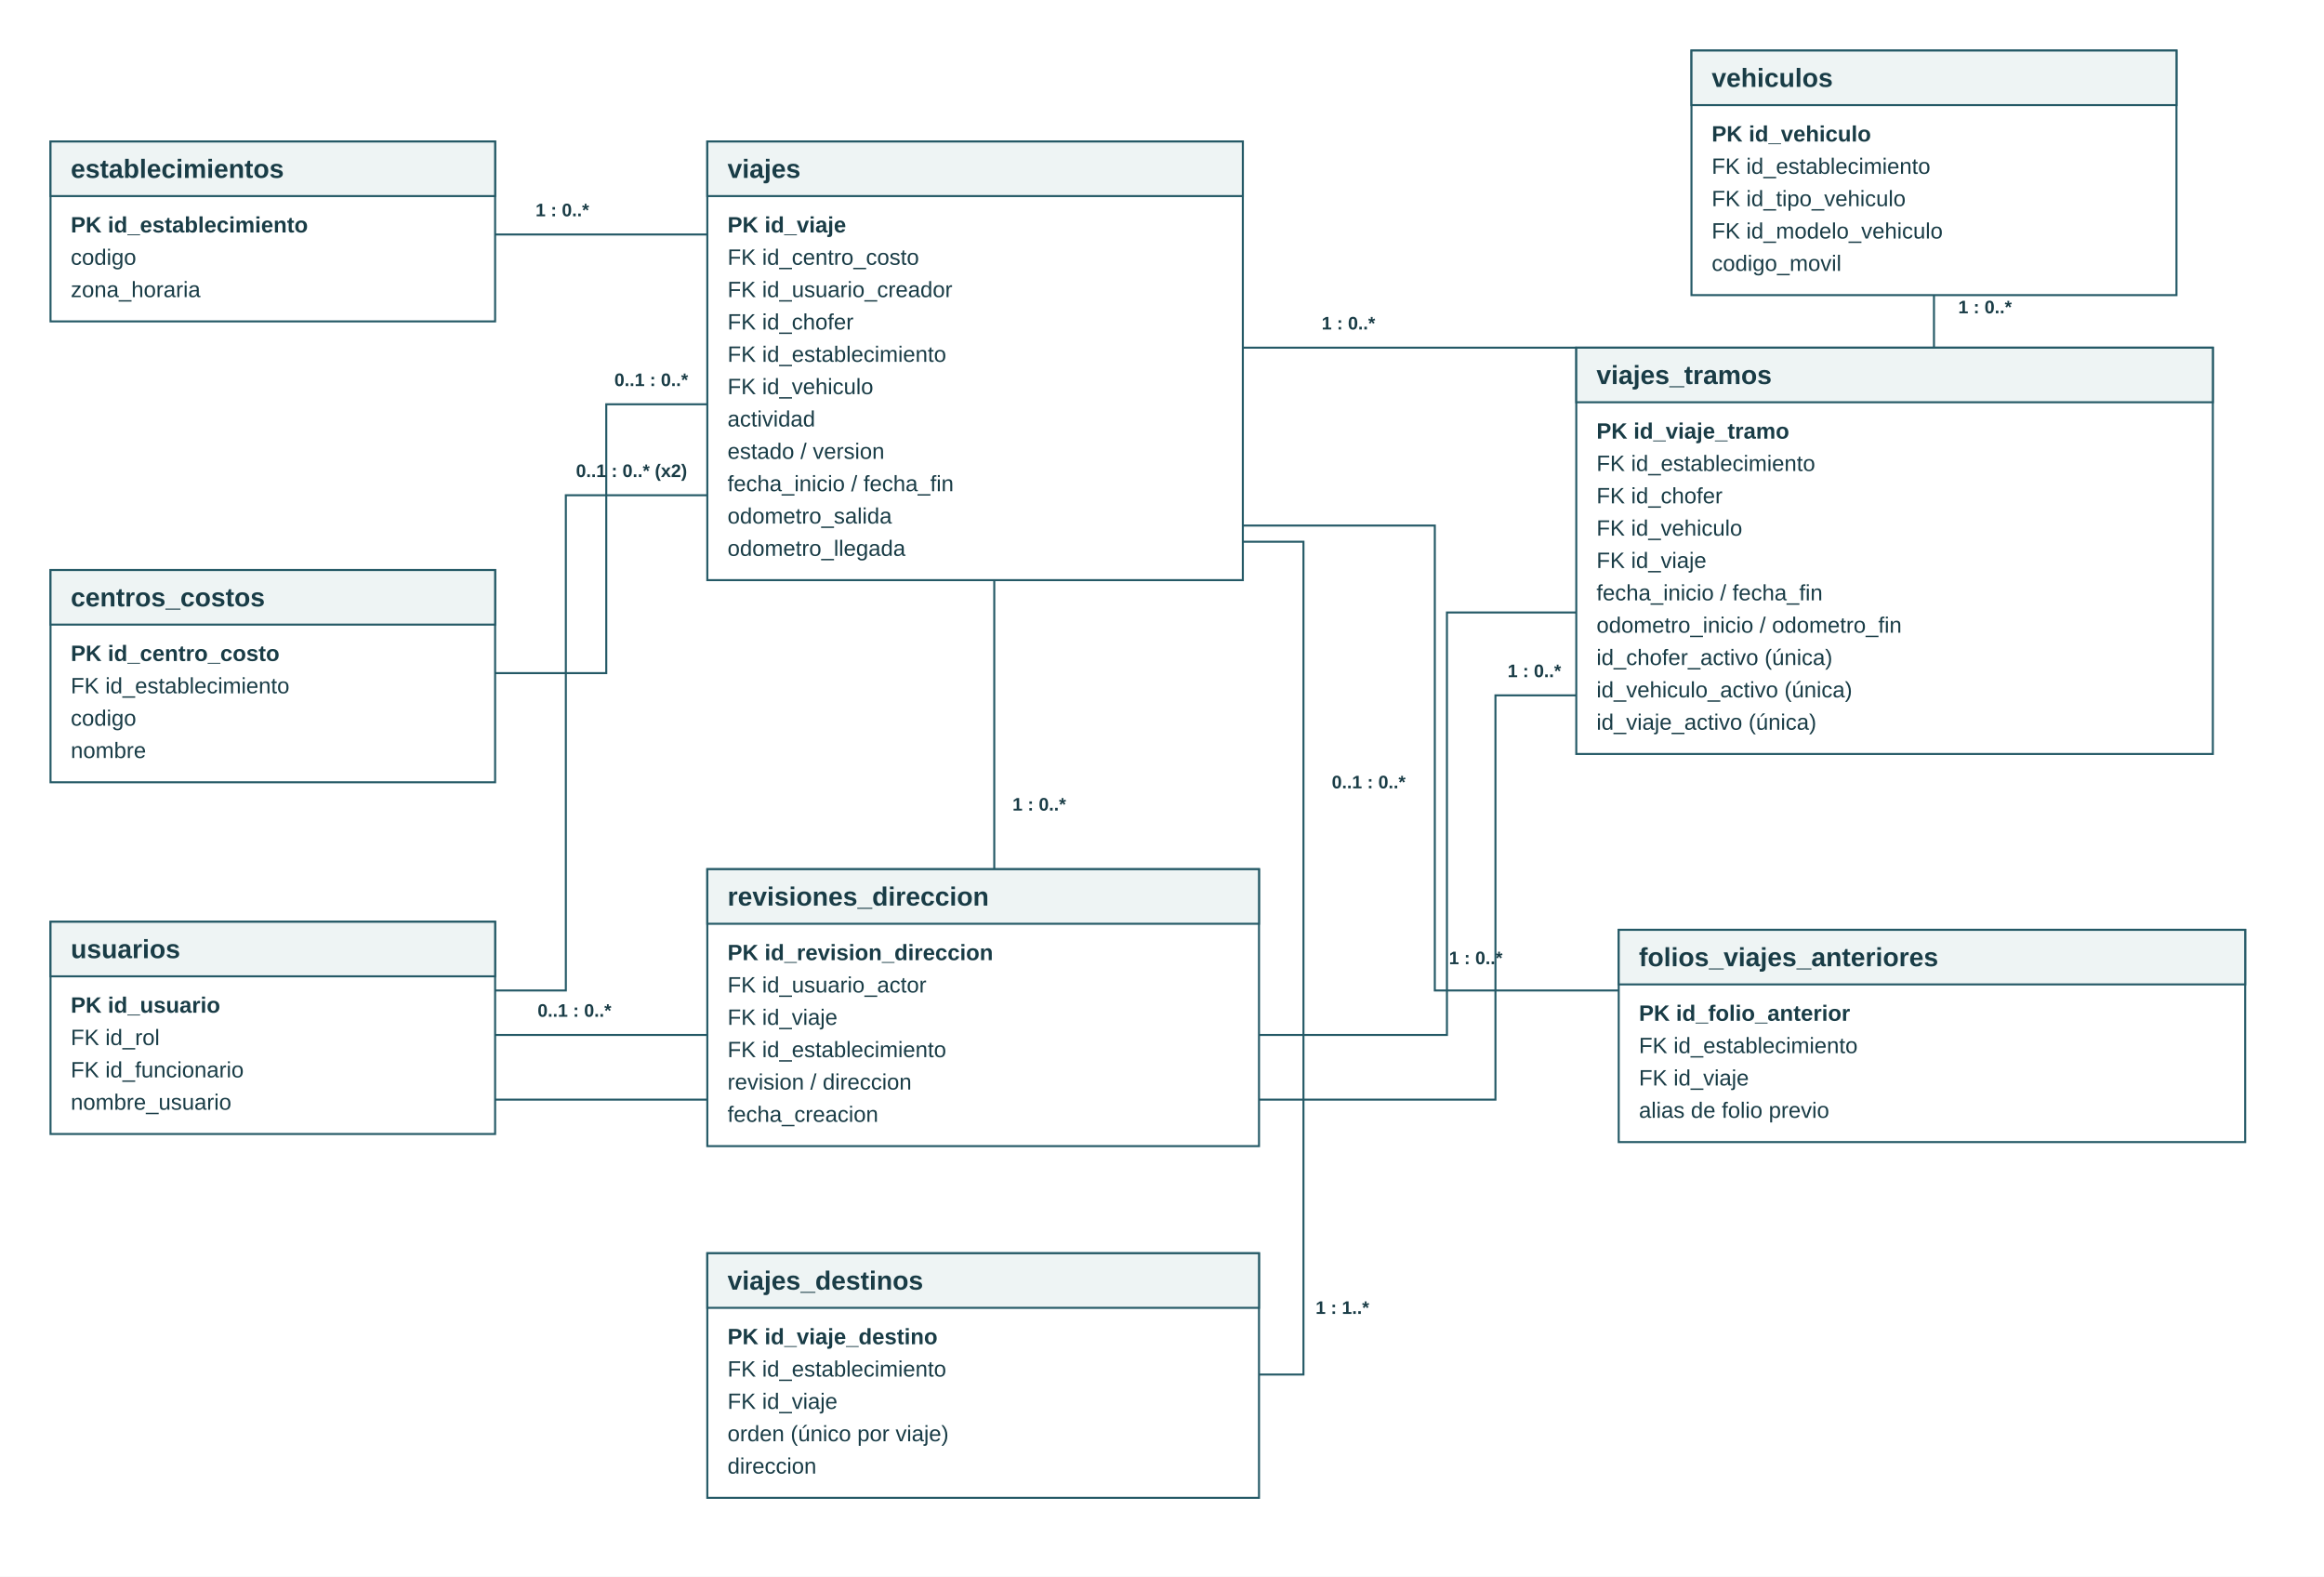
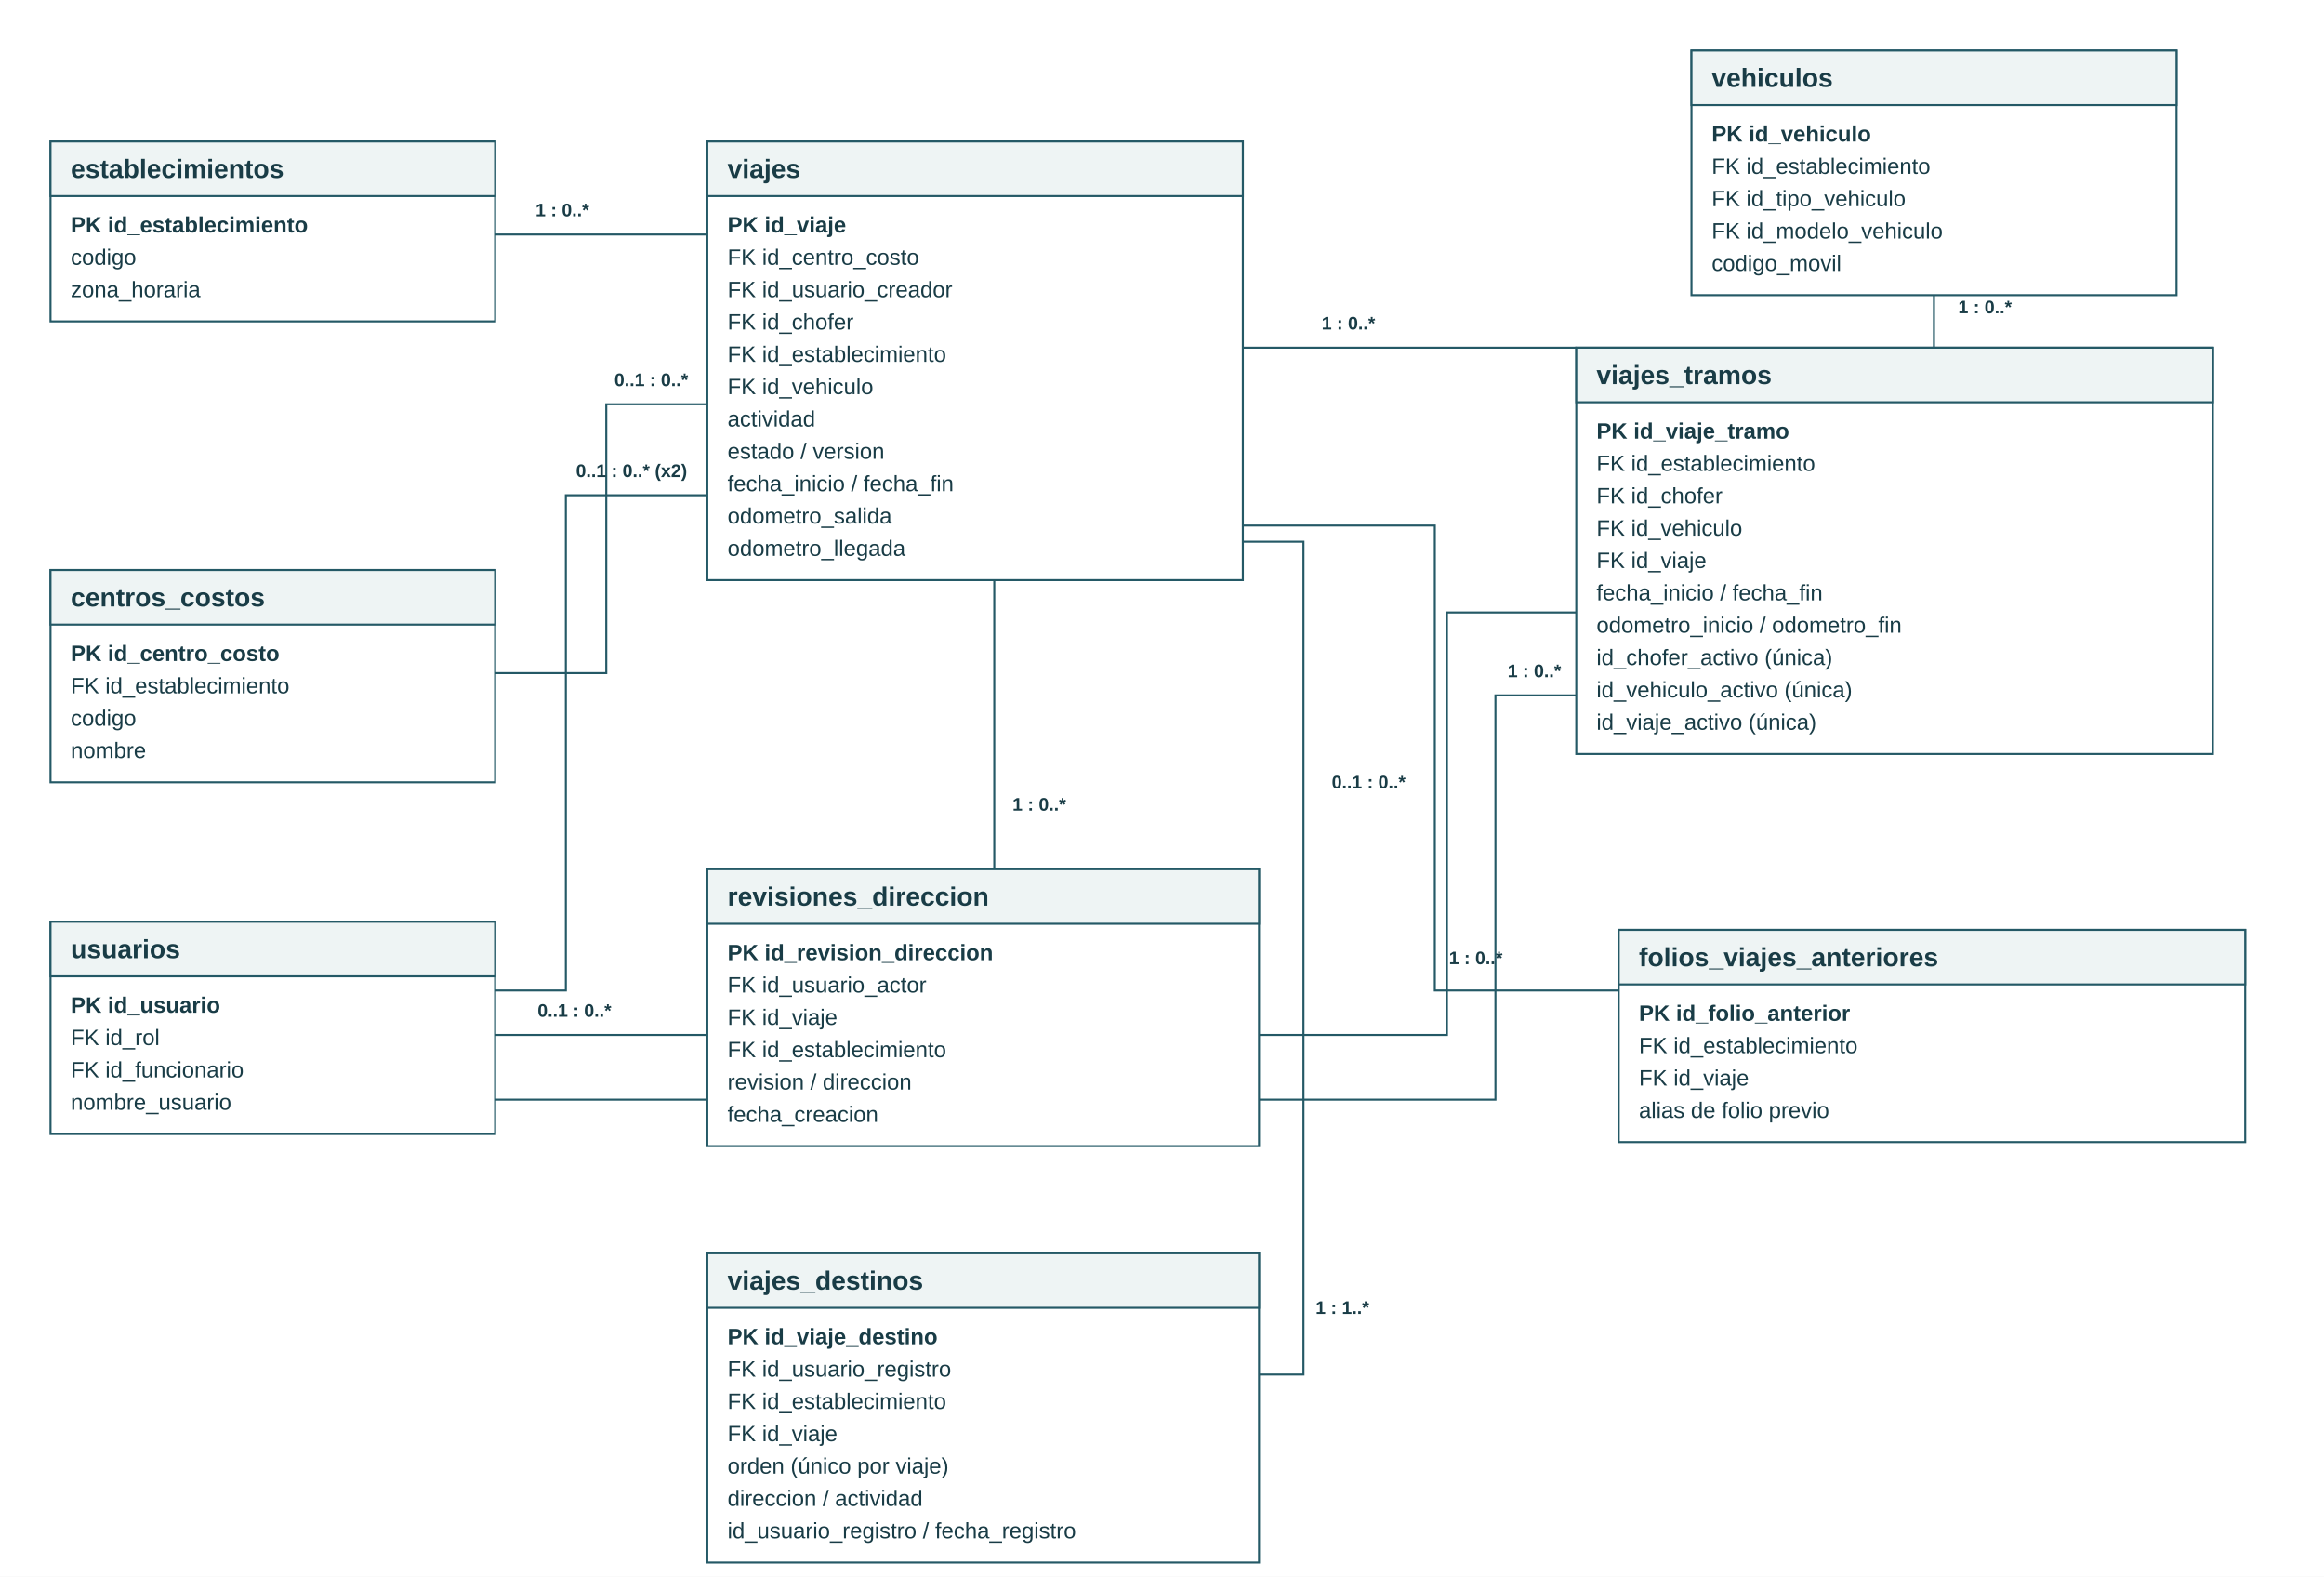
<svg xmlns="http://www.w3.org/2000/svg" width="1150" height="780" viewBox="0 0 1150 780">
  <rect width="100%" height="100%" fill="white" />
  <polyline points="245,116 350,116" fill="none" stroke="#245966" />
  <text x="265" y="107.0" text-anchor="start" font-family="Arial,sans-serif" font-size="9" font-weight="700" fill="#193c46">1 : 0..*</text>
  <polyline points="245,333 300,333 300,200 350,200" fill="none" stroke="#245966" />
  <text x="304" y="191.0" text-anchor="start" font-family="Arial,sans-serif" font-size="9" font-weight="700" fill="#193c46">0..1 : 0..*</text>
  <polyline points="615,172 780,172" fill="none" stroke="#245966" />
  <text x="654" y="163.0" text-anchor="start" font-family="Arial,sans-serif" font-size="9" font-weight="700" fill="#193c46">1 : 0..*</text>
  <polyline points="492,271 492,430" fill="none" stroke="#245966" />
  <text x="501" y="401.0" text-anchor="start" font-family="Arial,sans-serif" font-size="9" font-weight="700" fill="#193c46">1 : 0..*</text>
  <polyline points="957,146 957,172" fill="none" stroke="#245966" />
  <text x="969" y="155.0" text-anchor="start" font-family="Arial,sans-serif" font-size="9" font-weight="700" fill="#193c46">1 : 0..*</text>
  <polyline points="780,303 716,303 716,512 623,512" fill="none" stroke="#245966" />
  <text x="659" y="390.0" text-anchor="start" font-family="Arial,sans-serif" font-size="9" font-weight="700" fill="#193c46">0..1 : 0..*</text>
  <polyline points="245,512 350,512" fill="none" stroke="#245966" />
  <text x="266" y="503.0" text-anchor="start" font-family="Arial,sans-serif" font-size="9" font-weight="700" fill="#193c46">0..1 : 0..*</text>
  <polyline points="615,260 710,260 710,490 801,490" fill="none" stroke="#245966" />
  <text x="717" y="477.0" text-anchor="start" font-family="Arial,sans-serif" font-size="9" font-weight="700" fill="#193c46">1 : 0..*</text>
  <polyline points="245,490 280,490 280,245 350,245" fill="none" stroke="#245966" />
  <text x="285" y="236.0" text-anchor="start" font-family="Arial,sans-serif" font-size="9" font-weight="700" fill="#193c46">0..1 : 0..* (x2)</text>
  <polyline points="245,544 740,544 740,344 780,344" fill="none" stroke="#245966" />
  <text x="746" y="335.0" text-anchor="start" font-family="Arial,sans-serif" font-size="9" font-weight="700" fill="#193c46">1 : 0..*</text>
  <polyline points="615,268 645,268 645,680 623,680" fill="none" stroke="#245966" />
  <text x="651" y="650.0" text-anchor="start" font-family="Arial,sans-serif" font-size="9" font-weight="700" fill="#193c46">1 : 1..*</text>
  <rect x="25" y="70" width="220" height="89" rx="0" fill="white" stroke="#245966" />
  <rect x="25" y="70" width="220" height="27" rx="0" fill="#eef4f4" stroke="#245966" />
  <text x="35" y="88.0" text-anchor="start" font-family="Arial,sans-serif" font-size="13" font-weight="700" fill="#193c46">establecimientos</text>
  <text x="35" y="115.0" text-anchor="start" font-family="Arial,sans-serif" font-size="11" font-weight="700" fill="#193c46">PK  id_establecimiento</text>
  <text x="35" y="131.0" text-anchor="start" font-family="Arial,sans-serif" font-size="11" font-weight="400" fill="#193c46">codigo</text>
  <text x="35" y="147.0" text-anchor="start" font-family="Arial,sans-serif" font-size="11" font-weight="400" fill="#193c46">zona_horaria</text>
  <rect x="25" y="282" width="220" height="105" rx="0" fill="white" stroke="#245966" />
  <rect x="25" y="282" width="220" height="27" rx="0" fill="#eef4f4" stroke="#245966" />
  <text x="35" y="300.0" text-anchor="start" font-family="Arial,sans-serif" font-size="13" font-weight="700" fill="#193c46">centros_costos</text>
  <text x="35" y="327.0" text-anchor="start" font-family="Arial,sans-serif" font-size="11" font-weight="700" fill="#193c46">PK  id_centro_costo</text>
  <text x="35" y="343.0" text-anchor="start" font-family="Arial,sans-serif" font-size="11" font-weight="400" fill="#193c46">FK  id_establecimiento</text>
  <text x="35" y="359.0" text-anchor="start" font-family="Arial,sans-serif" font-size="11" font-weight="400" fill="#193c46">codigo</text>
  <text x="35" y="375.0" text-anchor="start" font-family="Arial,sans-serif" font-size="11" font-weight="400" fill="#193c46">nombre</text>
  <rect x="25" y="456" width="220" height="105" rx="0" fill="white" stroke="#245966" />
  <rect x="25" y="456" width="220" height="27" rx="0" fill="#eef4f4" stroke="#245966" />
  <text x="35" y="474.0" text-anchor="start" font-family="Arial,sans-serif" font-size="13" font-weight="700" fill="#193c46">usuarios</text>
  <text x="35" y="501.0" text-anchor="start" font-family="Arial,sans-serif" font-size="11" font-weight="700" fill="#193c46">PK  id_usuario</text>
  <text x="35" y="517.0" text-anchor="start" font-family="Arial,sans-serif" font-size="11" font-weight="400" fill="#193c46">FK  id_rol</text>
  <text x="35" y="533.0" text-anchor="start" font-family="Arial,sans-serif" font-size="11" font-weight="400" fill="#193c46">FK  id_funcionario</text>
  <text x="35" y="549.0" text-anchor="start" font-family="Arial,sans-serif" font-size="11" font-weight="400" fill="#193c46">nombre_usuario</text>
  <rect x="350" y="70" width="265" height="217" rx="0" fill="white" stroke="#245966" />
  <rect x="350" y="70" width="265" height="27" rx="0" fill="#eef4f4" stroke="#245966" />
  <text x="360" y="88.0" text-anchor="start" font-family="Arial,sans-serif" font-size="13" font-weight="700" fill="#193c46">viajes</text>
  <text x="360" y="115.0" text-anchor="start" font-family="Arial,sans-serif" font-size="11" font-weight="700" fill="#193c46">PK  id_viaje</text>
  <text x="360" y="131.0" text-anchor="start" font-family="Arial,sans-serif" font-size="11" font-weight="400" fill="#193c46">FK  id_centro_costo</text>
  <text x="360" y="147.0" text-anchor="start" font-family="Arial,sans-serif" font-size="11" font-weight="400" fill="#193c46">FK  id_usuario_creador</text>
  <text x="360" y="163.0" text-anchor="start" font-family="Arial,sans-serif" font-size="11" font-weight="400" fill="#193c46">FK  id_chofer</text>
  <text x="360" y="179.0" text-anchor="start" font-family="Arial,sans-serif" font-size="11" font-weight="400" fill="#193c46">FK  id_establecimiento</text>
  <text x="360" y="195.0" text-anchor="start" font-family="Arial,sans-serif" font-size="11" font-weight="400" fill="#193c46">FK  id_vehiculo</text>
  <text x="360" y="211.0" text-anchor="start" font-family="Arial,sans-serif" font-size="11" font-weight="400" fill="#193c46">actividad</text>
  <text x="360" y="227.0" text-anchor="start" font-family="Arial,sans-serif" font-size="11" font-weight="400" fill="#193c46">estado / version</text>
  <text x="360" y="243.0" text-anchor="start" font-family="Arial,sans-serif" font-size="11" font-weight="400" fill="#193c46">fecha_inicio / fecha_fin</text>
  <text x="360" y="259.0" text-anchor="start" font-family="Arial,sans-serif" font-size="11" font-weight="400" fill="#193c46">odometro_salida</text>
  <text x="360" y="275.0" text-anchor="start" font-family="Arial,sans-serif" font-size="11" font-weight="400" fill="#193c46">odometro_llegada</text>
  <rect x="780" y="172" width="315" height="201" rx="0" fill="white" stroke="#245966" />
  <rect x="780" y="172" width="315" height="27" rx="0" fill="#eef4f4" stroke="#245966" />
  <text x="790" y="190.0" text-anchor="start" font-family="Arial,sans-serif" font-size="13" font-weight="700" fill="#193c46">viajes_tramos</text>
  <text x="790" y="217.0" text-anchor="start" font-family="Arial,sans-serif" font-size="11" font-weight="700" fill="#193c46">PK  id_viaje_tramo</text>
  <text x="790" y="233.0" text-anchor="start" font-family="Arial,sans-serif" font-size="11" font-weight="400" fill="#193c46">FK  id_establecimiento</text>
  <text x="790" y="249.0" text-anchor="start" font-family="Arial,sans-serif" font-size="11" font-weight="400" fill="#193c46">FK  id_chofer</text>
  <text x="790" y="265.0" text-anchor="start" font-family="Arial,sans-serif" font-size="11" font-weight="400" fill="#193c46">FK  id_vehiculo</text>
  <text x="790" y="281.0" text-anchor="start" font-family="Arial,sans-serif" font-size="11" font-weight="400" fill="#193c46">FK  id_viaje</text>
  <text x="790" y="297.0" text-anchor="start" font-family="Arial,sans-serif" font-size="11" font-weight="400" fill="#193c46">fecha_inicio / fecha_fin</text>
  <text x="790" y="313.0" text-anchor="start" font-family="Arial,sans-serif" font-size="11" font-weight="400" fill="#193c46">odometro_inicio / odometro_fin</text>
  <text x="790" y="329.0" text-anchor="start" font-family="Arial,sans-serif" font-size="11" font-weight="400" fill="#193c46">id_chofer_activo (única)</text>
  <text x="790" y="345.0" text-anchor="start" font-family="Arial,sans-serif" font-size="11" font-weight="400" fill="#193c46">id_vehiculo_activo (única)</text>
  <text x="790" y="361.0" text-anchor="start" font-family="Arial,sans-serif" font-size="11" font-weight="400" fill="#193c46">id_viaje_activo (única)</text>
  <rect x="837" y="25" width="240" height="121" rx="0" fill="white" stroke="#245966" />
  <rect x="837" y="25" width="240" height="27" rx="0" fill="#eef4f4" stroke="#245966" />
  <text x="847" y="43.0" text-anchor="start" font-family="Arial,sans-serif" font-size="13" font-weight="700" fill="#193c46">vehiculos</text>
  <text x="847" y="70.0" text-anchor="start" font-family="Arial,sans-serif" font-size="11" font-weight="700" fill="#193c46">PK  id_vehiculo</text>
  <text x="847" y="86.0" text-anchor="start" font-family="Arial,sans-serif" font-size="11" font-weight="400" fill="#193c46">FK  id_establecimiento</text>
  <text x="847" y="102.0" text-anchor="start" font-family="Arial,sans-serif" font-size="11" font-weight="400" fill="#193c46">FK  id_tipo_vehiculo</text>
  <text x="847" y="118.0" text-anchor="start" font-family="Arial,sans-serif" font-size="11" font-weight="400" fill="#193c46">FK  id_modelo_vehiculo</text>
  <text x="847" y="134.0" text-anchor="start" font-family="Arial,sans-serif" font-size="11" font-weight="400" fill="#193c46">codigo_movil</text>
  <rect x="350" y="430" width="273" height="137" rx="0" fill="white" stroke="#245966" />
  <rect x="350" y="430" width="273" height="27" rx="0" fill="#eef4f4" stroke="#245966" />
  <text x="360" y="448.0" text-anchor="start" font-family="Arial,sans-serif" font-size="13" font-weight="700" fill="#193c46">revisiones_direccion</text>
  <text x="360" y="475.0" text-anchor="start" font-family="Arial,sans-serif" font-size="11" font-weight="700" fill="#193c46">PK  id_revision_direccion</text>
  <text x="360" y="491.0" text-anchor="start" font-family="Arial,sans-serif" font-size="11" font-weight="400" fill="#193c46">FK  id_usuario_actor</text>
  <text x="360" y="507.0" text-anchor="start" font-family="Arial,sans-serif" font-size="11" font-weight="400" fill="#193c46">FK  id_viaje</text>
  <text x="360" y="523.0" text-anchor="start" font-family="Arial,sans-serif" font-size="11" font-weight="400" fill="#193c46">FK  id_establecimiento</text>
  <text x="360" y="539.0" text-anchor="start" font-family="Arial,sans-serif" font-size="11" font-weight="400" fill="#193c46">revision / direccion</text>
  <text x="360" y="555.0" text-anchor="start" font-family="Arial,sans-serif" font-size="11" font-weight="400" fill="#193c46">fecha_creacion</text>
  <rect x="801" y="460" width="310" height="105" rx="0" fill="white" stroke="#245966" />
  <rect x="801" y="460" width="310" height="27" rx="0" fill="#eef4f4" stroke="#245966" />
  <text x="811" y="478.0" text-anchor="start" font-family="Arial,sans-serif" font-size="13" font-weight="700" fill="#193c46">folios_viajes_anteriores</text>
  <text x="811" y="505.0" text-anchor="start" font-family="Arial,sans-serif" font-size="11" font-weight="700" fill="#193c46">PK  id_folio_anterior</text>
  <text x="811" y="521.0" text-anchor="start" font-family="Arial,sans-serif" font-size="11" font-weight="400" fill="#193c46">FK  id_establecimiento</text>
  <text x="811" y="537.0" text-anchor="start" font-family="Arial,sans-serif" font-size="11" font-weight="400" fill="#193c46">FK  id_viaje</text>
  <text x="811" y="553.0" text-anchor="start" font-family="Arial,sans-serif" font-size="11" font-weight="400" fill="#193c46">alias de folio previo</text>
-   <rect x="350" y="620" width="273" height="121" rx="0" fill="white" stroke="#245966" />
+   <rect x="350" y="620" width="273" height="153" rx="0" fill="white" stroke="#245966" />
  <rect x="350" y="620" width="273" height="27" rx="0" fill="#eef4f4" stroke="#245966" />
  <text x="360" y="638.0" text-anchor="start" font-family="Arial,sans-serif" font-size="13" font-weight="700" fill="#193c46">viajes_destinos</text>
  <text x="360" y="665.0" text-anchor="start" font-family="Arial,sans-serif" font-size="11" font-weight="700" fill="#193c46">PK  id_viaje_destino</text>
-   <text x="360" y="681.0" text-anchor="start" font-family="Arial,sans-serif" font-size="11" font-weight="400" fill="#193c46">FK  id_establecimiento</text>
-   <text x="360" y="697.0" text-anchor="start" font-family="Arial,sans-serif" font-size="11" font-weight="400" fill="#193c46">FK  id_viaje</text>
-   <text x="360" y="713.0" text-anchor="start" font-family="Arial,sans-serif" font-size="11" font-weight="400" fill="#193c46">orden (único por viaje)</text>
-   <text x="360" y="729.0" text-anchor="start" font-family="Arial,sans-serif" font-size="11" font-weight="400" fill="#193c46">direccion</text>
+   <text x="360" y="681.0" text-anchor="start" font-family="Arial,sans-serif" font-size="11" font-weight="400" fill="#193c46">FK  id_usuario_registro</text>
+   <text x="360" y="697.0" text-anchor="start" font-family="Arial,sans-serif" font-size="11" font-weight="400" fill="#193c46">FK  id_establecimiento</text>
+   <text x="360" y="713.0" text-anchor="start" font-family="Arial,sans-serif" font-size="11" font-weight="400" fill="#193c46">FK  id_viaje</text>
+   <text x="360" y="729.0" text-anchor="start" font-family="Arial,sans-serif" font-size="11" font-weight="400" fill="#193c46">orden (único por viaje)</text>
+   <text x="360" y="745.0" text-anchor="start" font-family="Arial,sans-serif" font-size="11" font-weight="400" fill="#193c46">direccion / actividad</text>
+   <text x="360" y="761.0" text-anchor="start" font-family="Arial,sans-serif" font-size="11" font-weight="400" fill="#193c46">id_usuario_registro / fecha_registro</text>
</svg>
